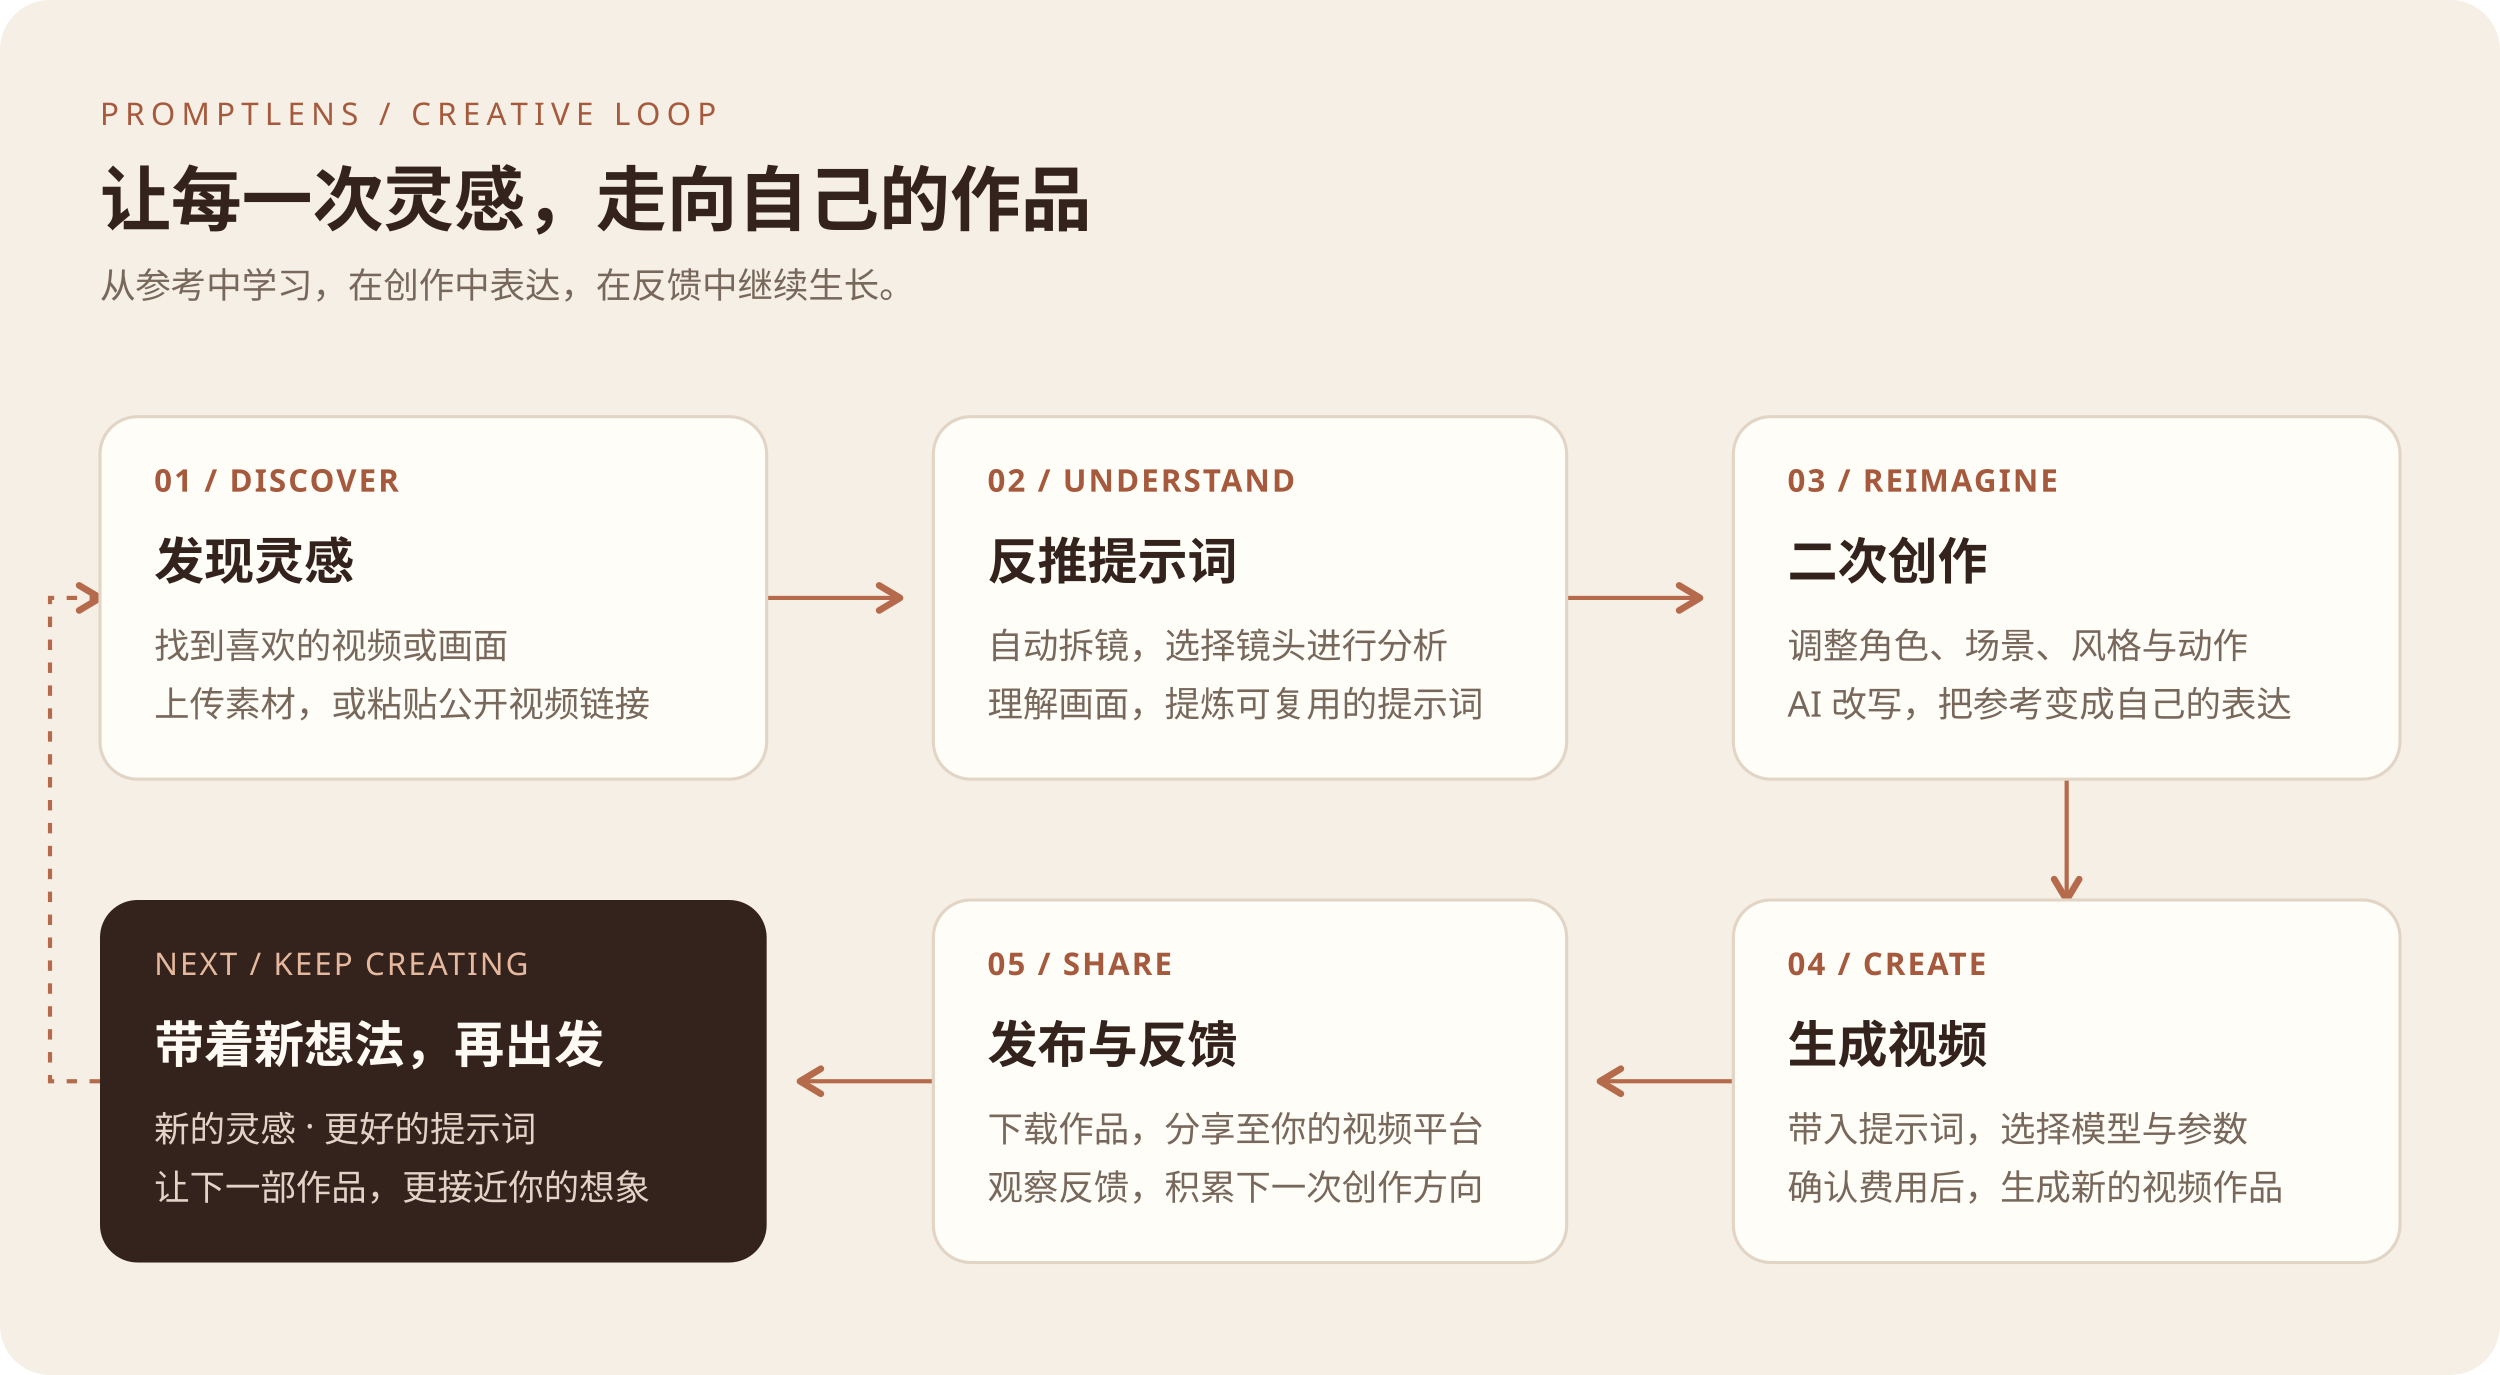
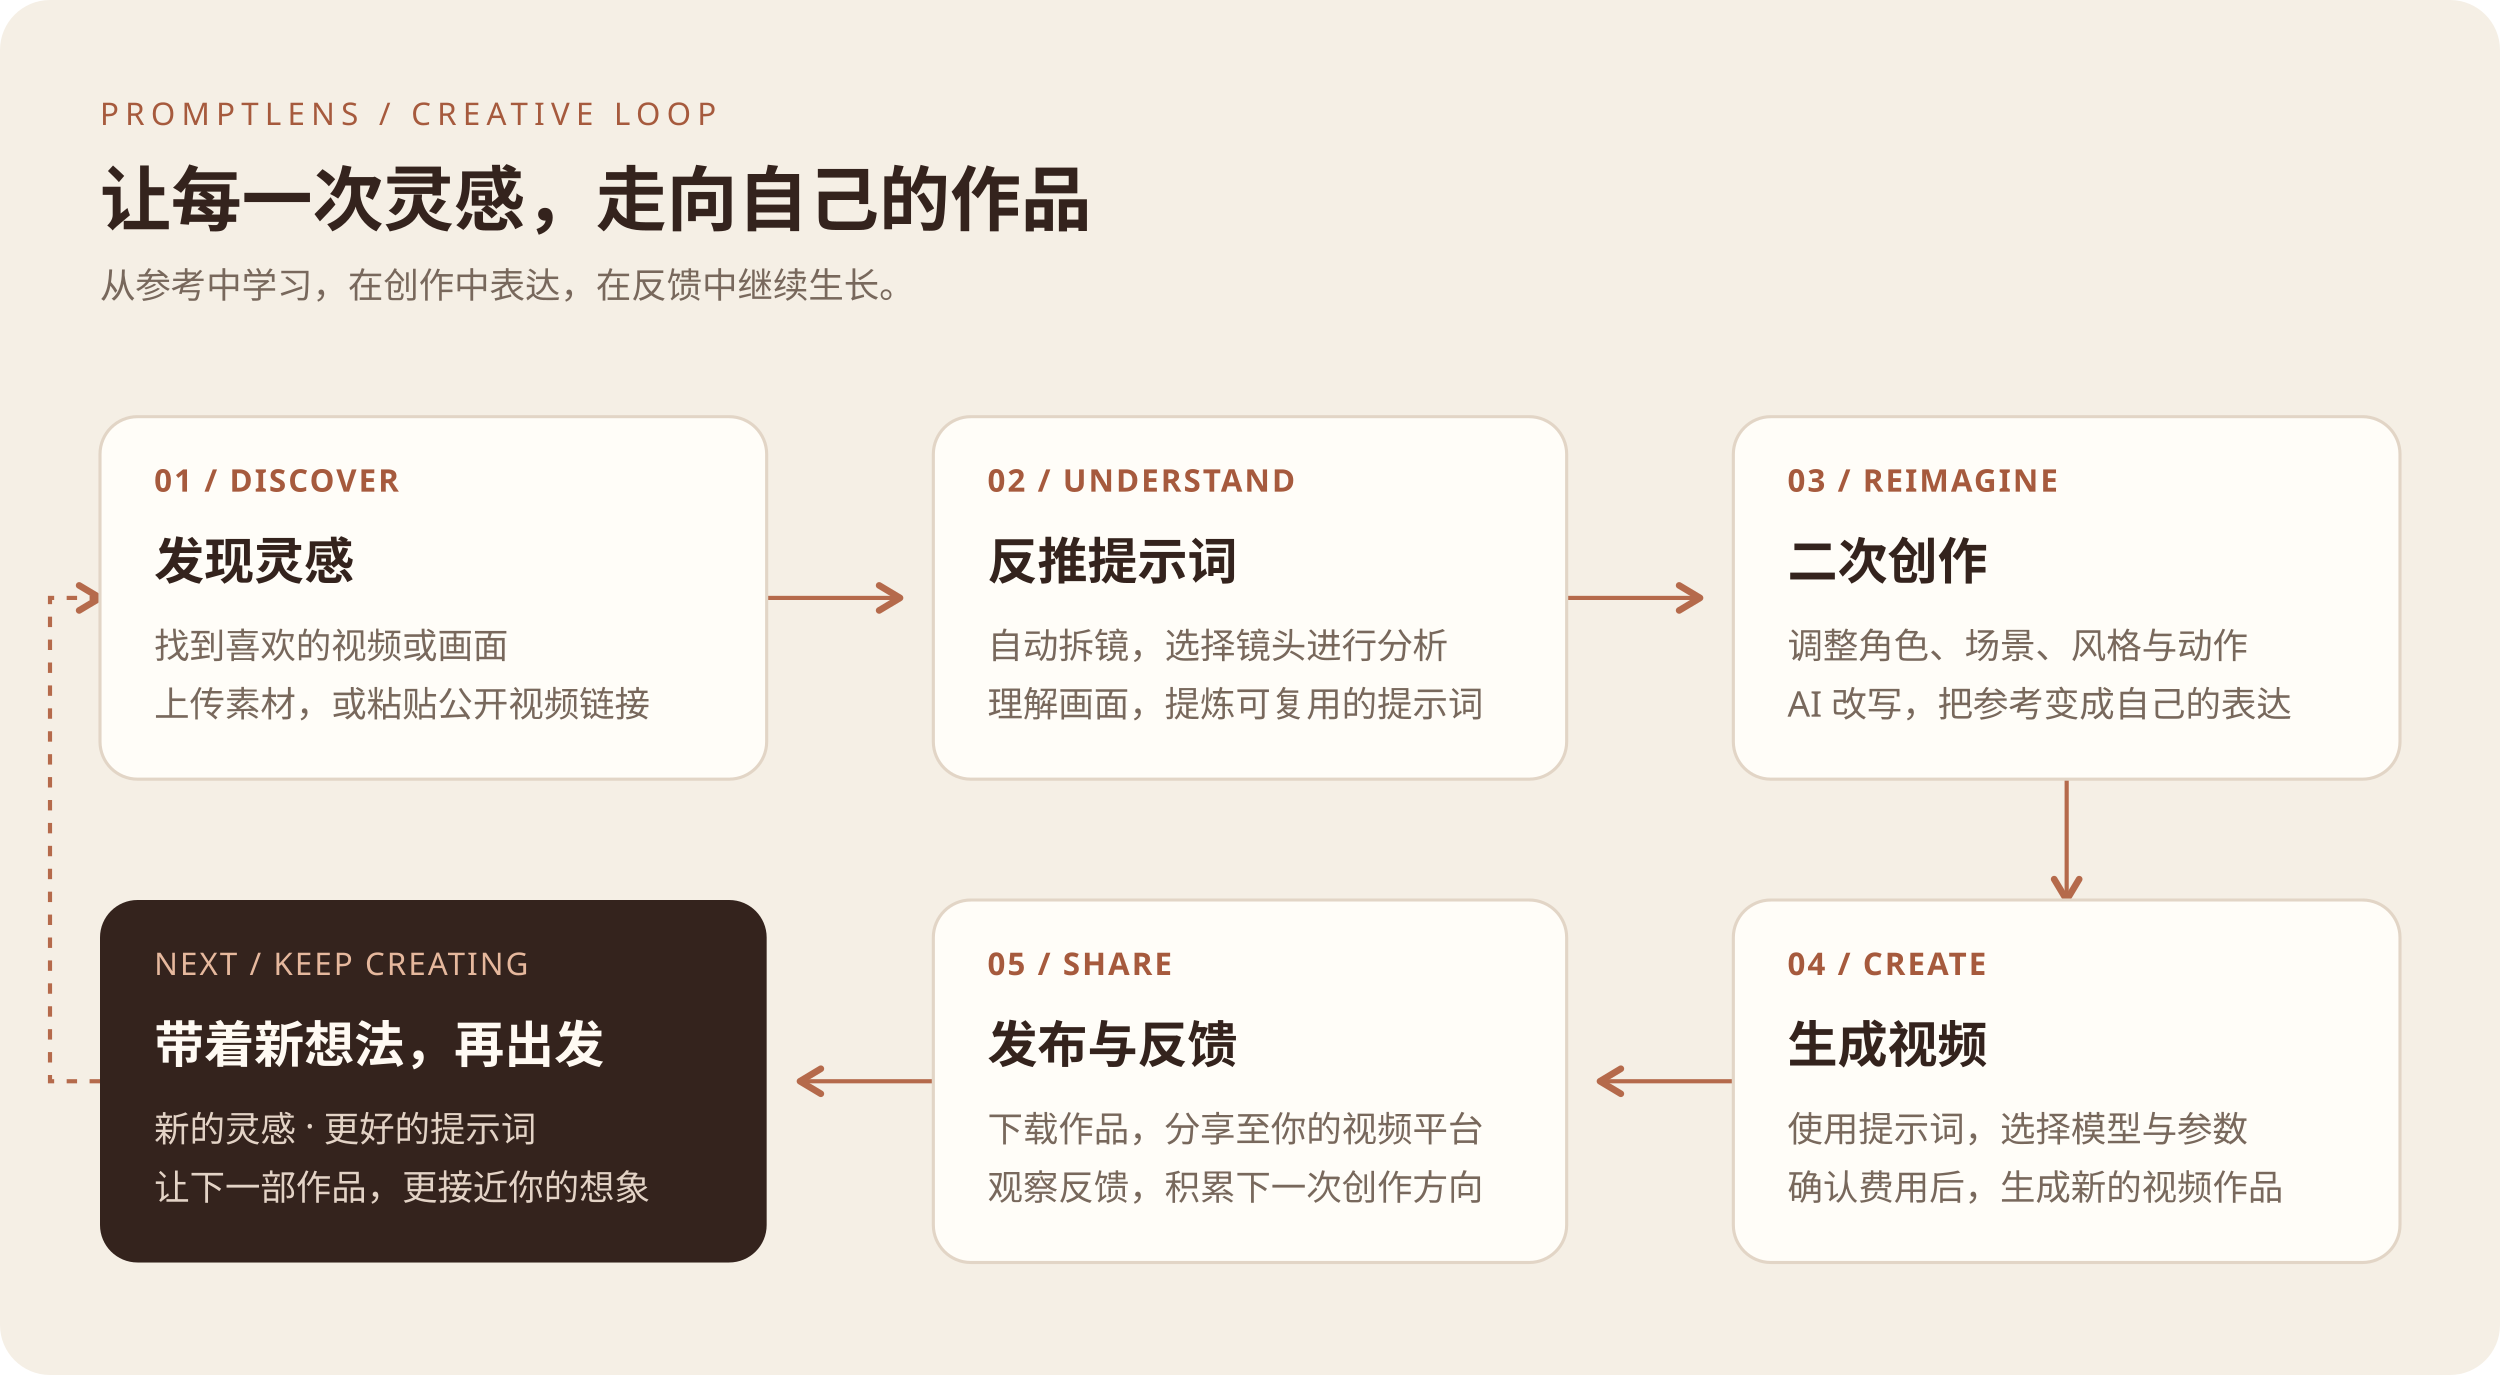
<svg xmlns="http://www.w3.org/2000/svg" fill="#34231d" width="1200" height="660" viewBox="0 0 1200 660" role="img" aria-labelledby="title desc">
  <defs>
    <marker id="arrow" markerWidth="8" markerHeight="8" refX="6" refY="4" orient="auto">
      <path d="M1 1L6 4L1 7" fill="none" stroke="#b56a4b" stroke-width="1.6" stroke-linecap="round" stroke-linejoin="round" />
    </marker>
  </defs>
  <style>
    text{font-family:"Microsoft YaHei","PingFang SC",system-ui,sans-serif}
    .heading{font-size:24px;font-weight:700}.body{font-size:17px;fill:#78685c}.num{font-size:15px;font-weight:700;fill:#a65a3d;letter-spacing:1px}
    .card{fill:#fffdf8;stroke:#e2d5c6;stroke-width:1.5}.line{fill:none;stroke:#b56a4b;stroke-width:2;marker-end:url(#arrow)}
  </style>
  <rect width="1200" height="660" rx="24" fill="#f5efe5" />
  <text x="48" y="60" font-size="15" fill="#a65a3d" letter-spacing="3">PROMPTLENS / CREATIVE LOOP</text>
  <text x="48" y="108" font-size="34" font-weight="700">让每一次灵感，走向自己的作品</text>
  <text x="48" y="143" class="body">从参考中学习，在创作中表达，在反馈中继续生长。</text>
  <path class="line" d="M368 287H432" />
  <path class="line" d="M752 287H816" />
  <path class="line" d="M992 374V432" />
  <path class="line" d="M832 519H768" />
  <path class="line" d="M448 519H384" />
  <path class="line" d="M48 519H24V287H48" stroke-dasharray="5 6" />
  <rect class="card" x="48" y="200" width="320" height="174" rx="18" />
  <text x="74" y="236" class="num">01 / DISCOVER</text>
  <text x="74" y="278" class="heading">发现灵感</text>
  <text x="74" y="316" class="body">找到喜欢的视频或画面</text>
  <text x="74" y="344" class="body">上传素材，或粘贴公开视频链接</text>
  <rect class="card" x="448" y="200" width="304" height="174" rx="18" />
  <text x="474" y="236" class="num">02 / UNDERSTAND</text>
  <text x="474" y="278" class="heading">反推提示词</text>
  <text x="474" y="316" class="body">自动拆镜，选择镜头进行分析</text>
  <text x="474" y="344" class="body">理解画面，提炼可复用的提示词</text>
  <rect class="card" x="832" y="200" width="320" height="174" rx="18" />
  <text x="858" y="236" class="num">03 / REIMAGINE</text>
  <text x="858" y="278" class="heading">二次创作</text>
  <text x="858" y="316" class="body">调整角色、场景、风格与动作</text>
  <text x="858" y="344" class="body">AI 改写，把参考变成自己的表达</text>
  <rect class="card" x="832" y="432" width="320" height="174" rx="18" />
  <text x="858" y="468" class="num">04 / CREATE</text>
  <text x="858" y="510" class="heading">生成视频</text>
-   <text x="858" y="548" class="body">带入提示词，选择模型与参数</text>
+   <text x="858" y="548" class="body">使用提示词，选择模型与参数</text>
  <text x="858" y="576" class="body">确认费用后，生成新的视频作品</text>
  <rect class="card" x="448" y="432" width="304" height="174" rx="18" />
  <text x="474" y="468" class="num">05 / SHARE</text>
  <text x="474" y="510" class="heading">发布与反馈</text>
  <text x="474" y="548" class="body">下载作品，分享至你的视频平台</text>
  <text x="474" y="576" class="body">观察反馈，积累下一次创作方向</text>
  <rect x="48" y="432" width="320" height="174" rx="18" fill="#34231d" />
  <text x="74" y="468" font-size="15" fill="#e6b89d" letter-spacing="1">NEXT / KEEP CREATING</text>
  <text x="74" y="510" font-size="24" font-weight="700" fill="#fffaf3">带着新想法，再出发</text>
  <text x="74" y="548" font-size="17" fill="#e3d3c6">新的灵感 · 更好的提示词</text>
  <text x="74" y="576" font-size="17" fill="#e3d3c6">让下一部作品，更接近你的想象</text>
</svg>
